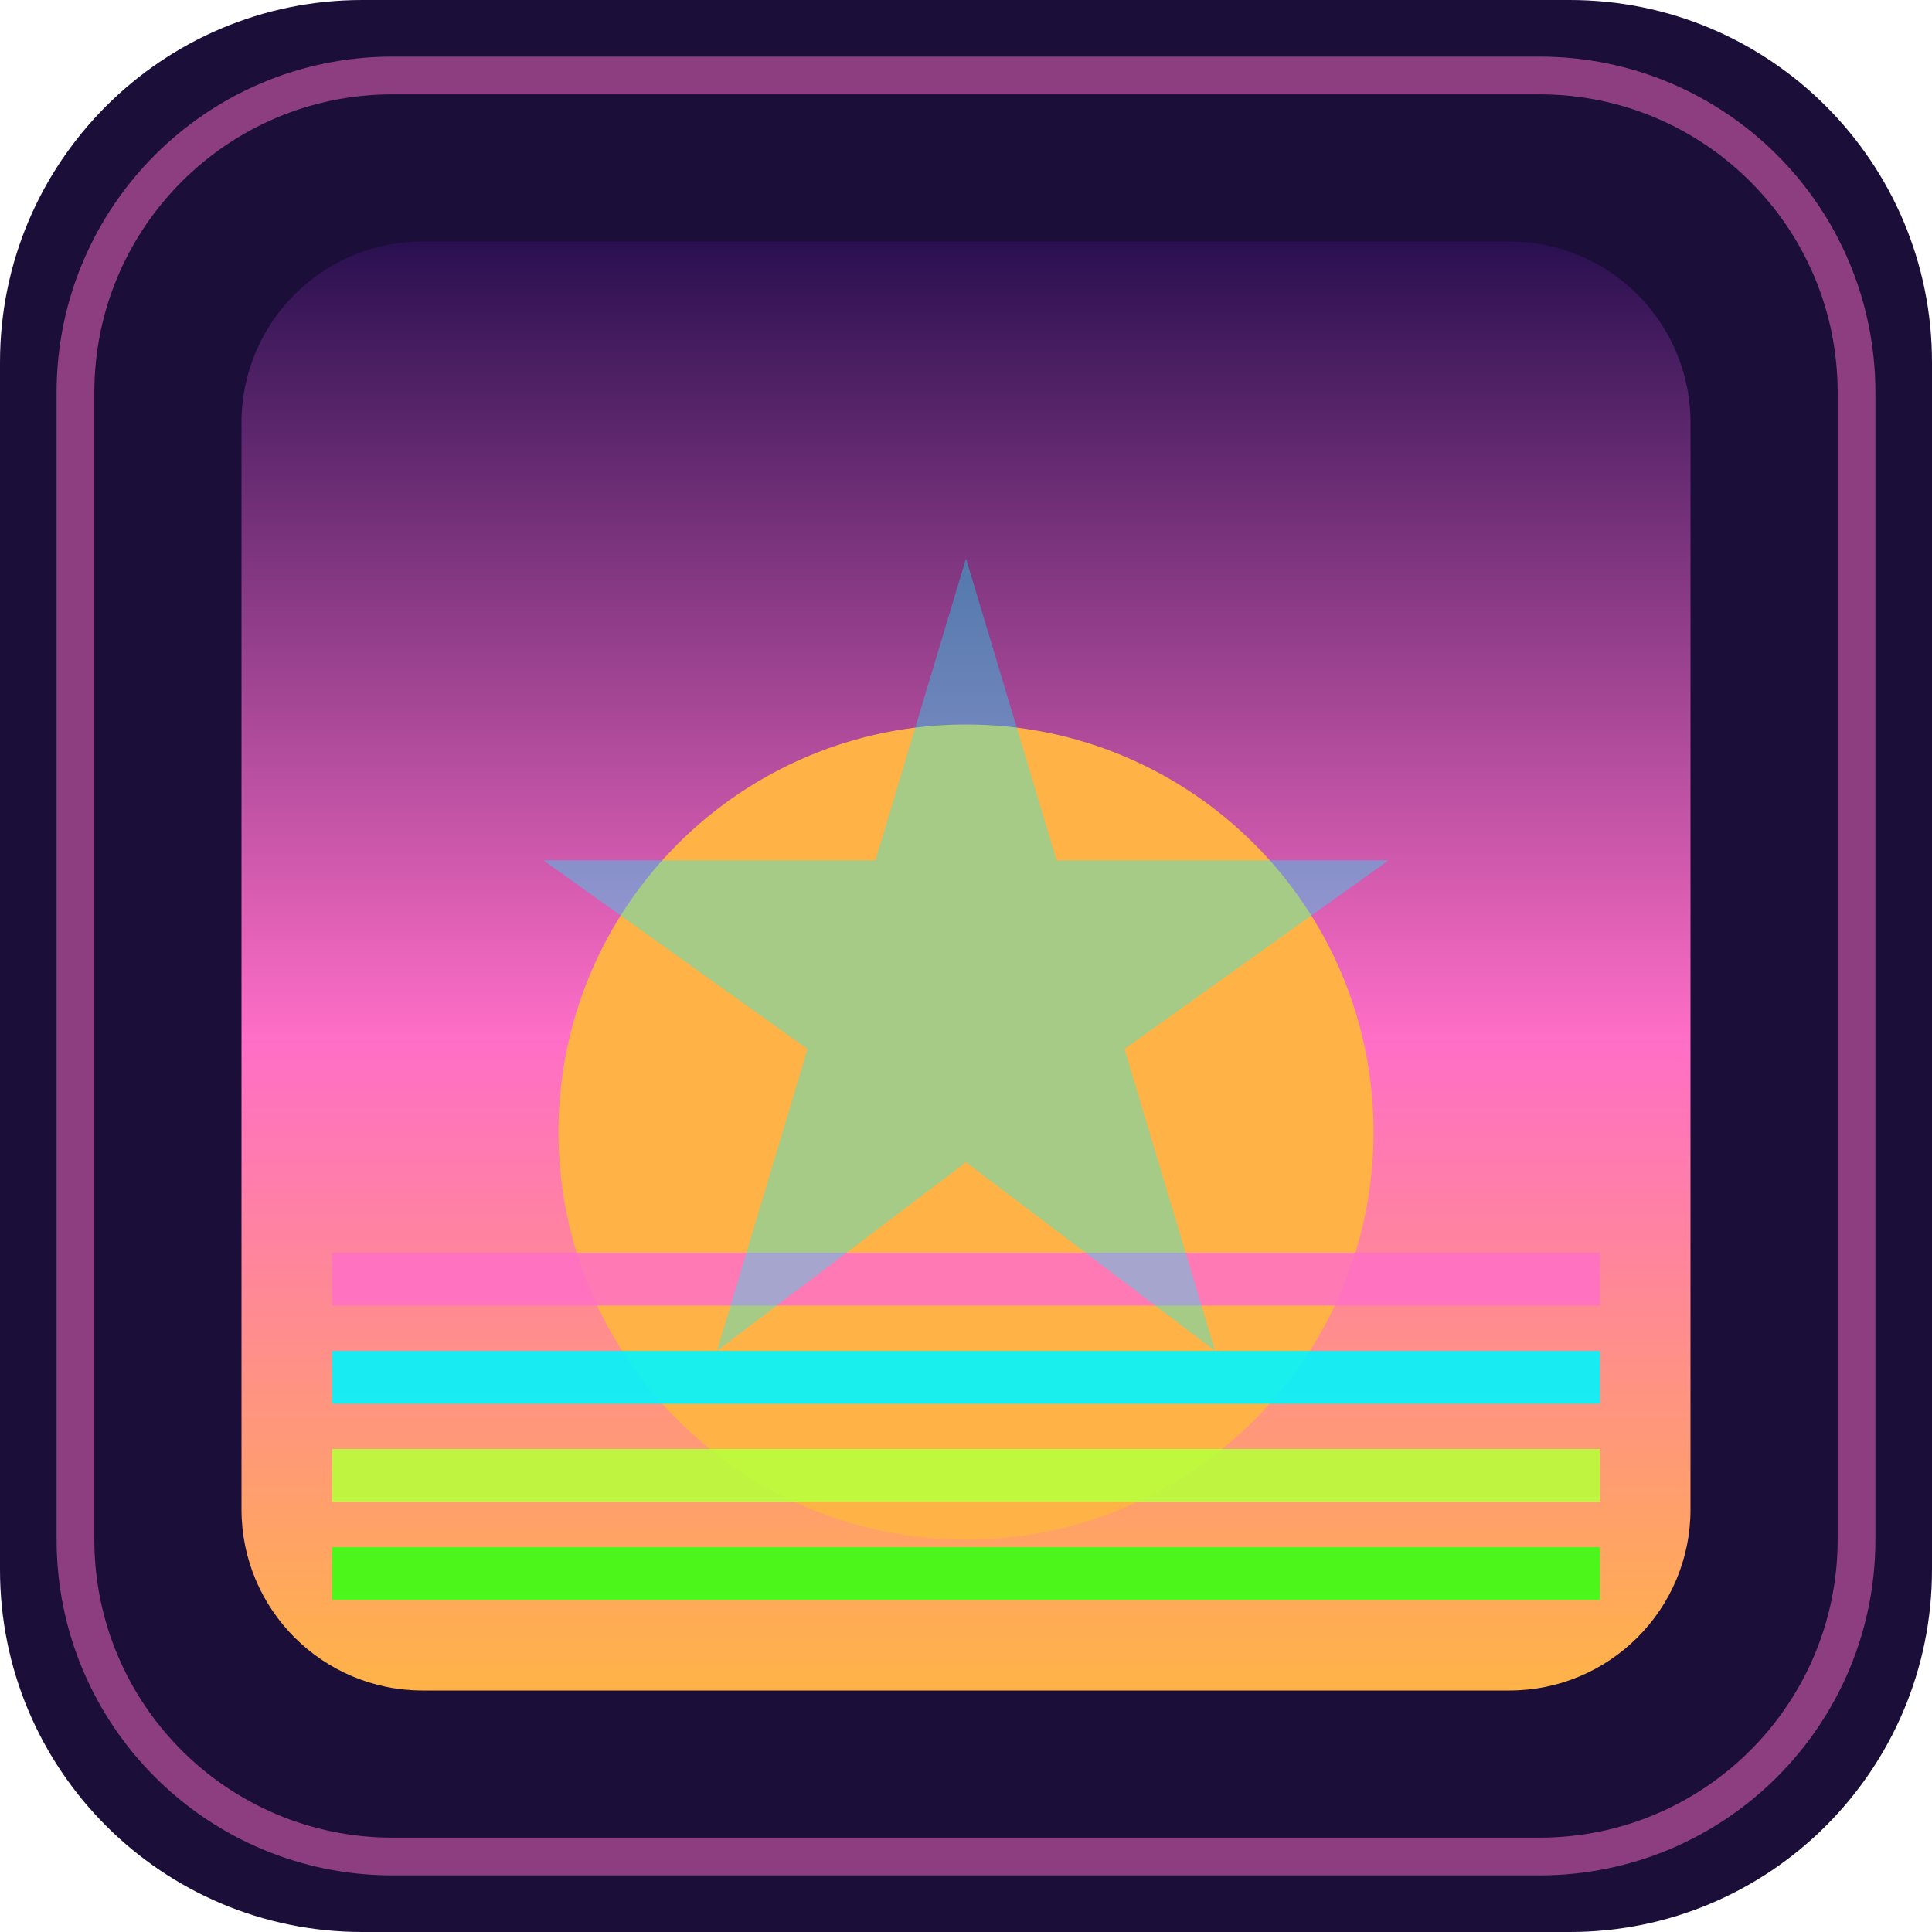
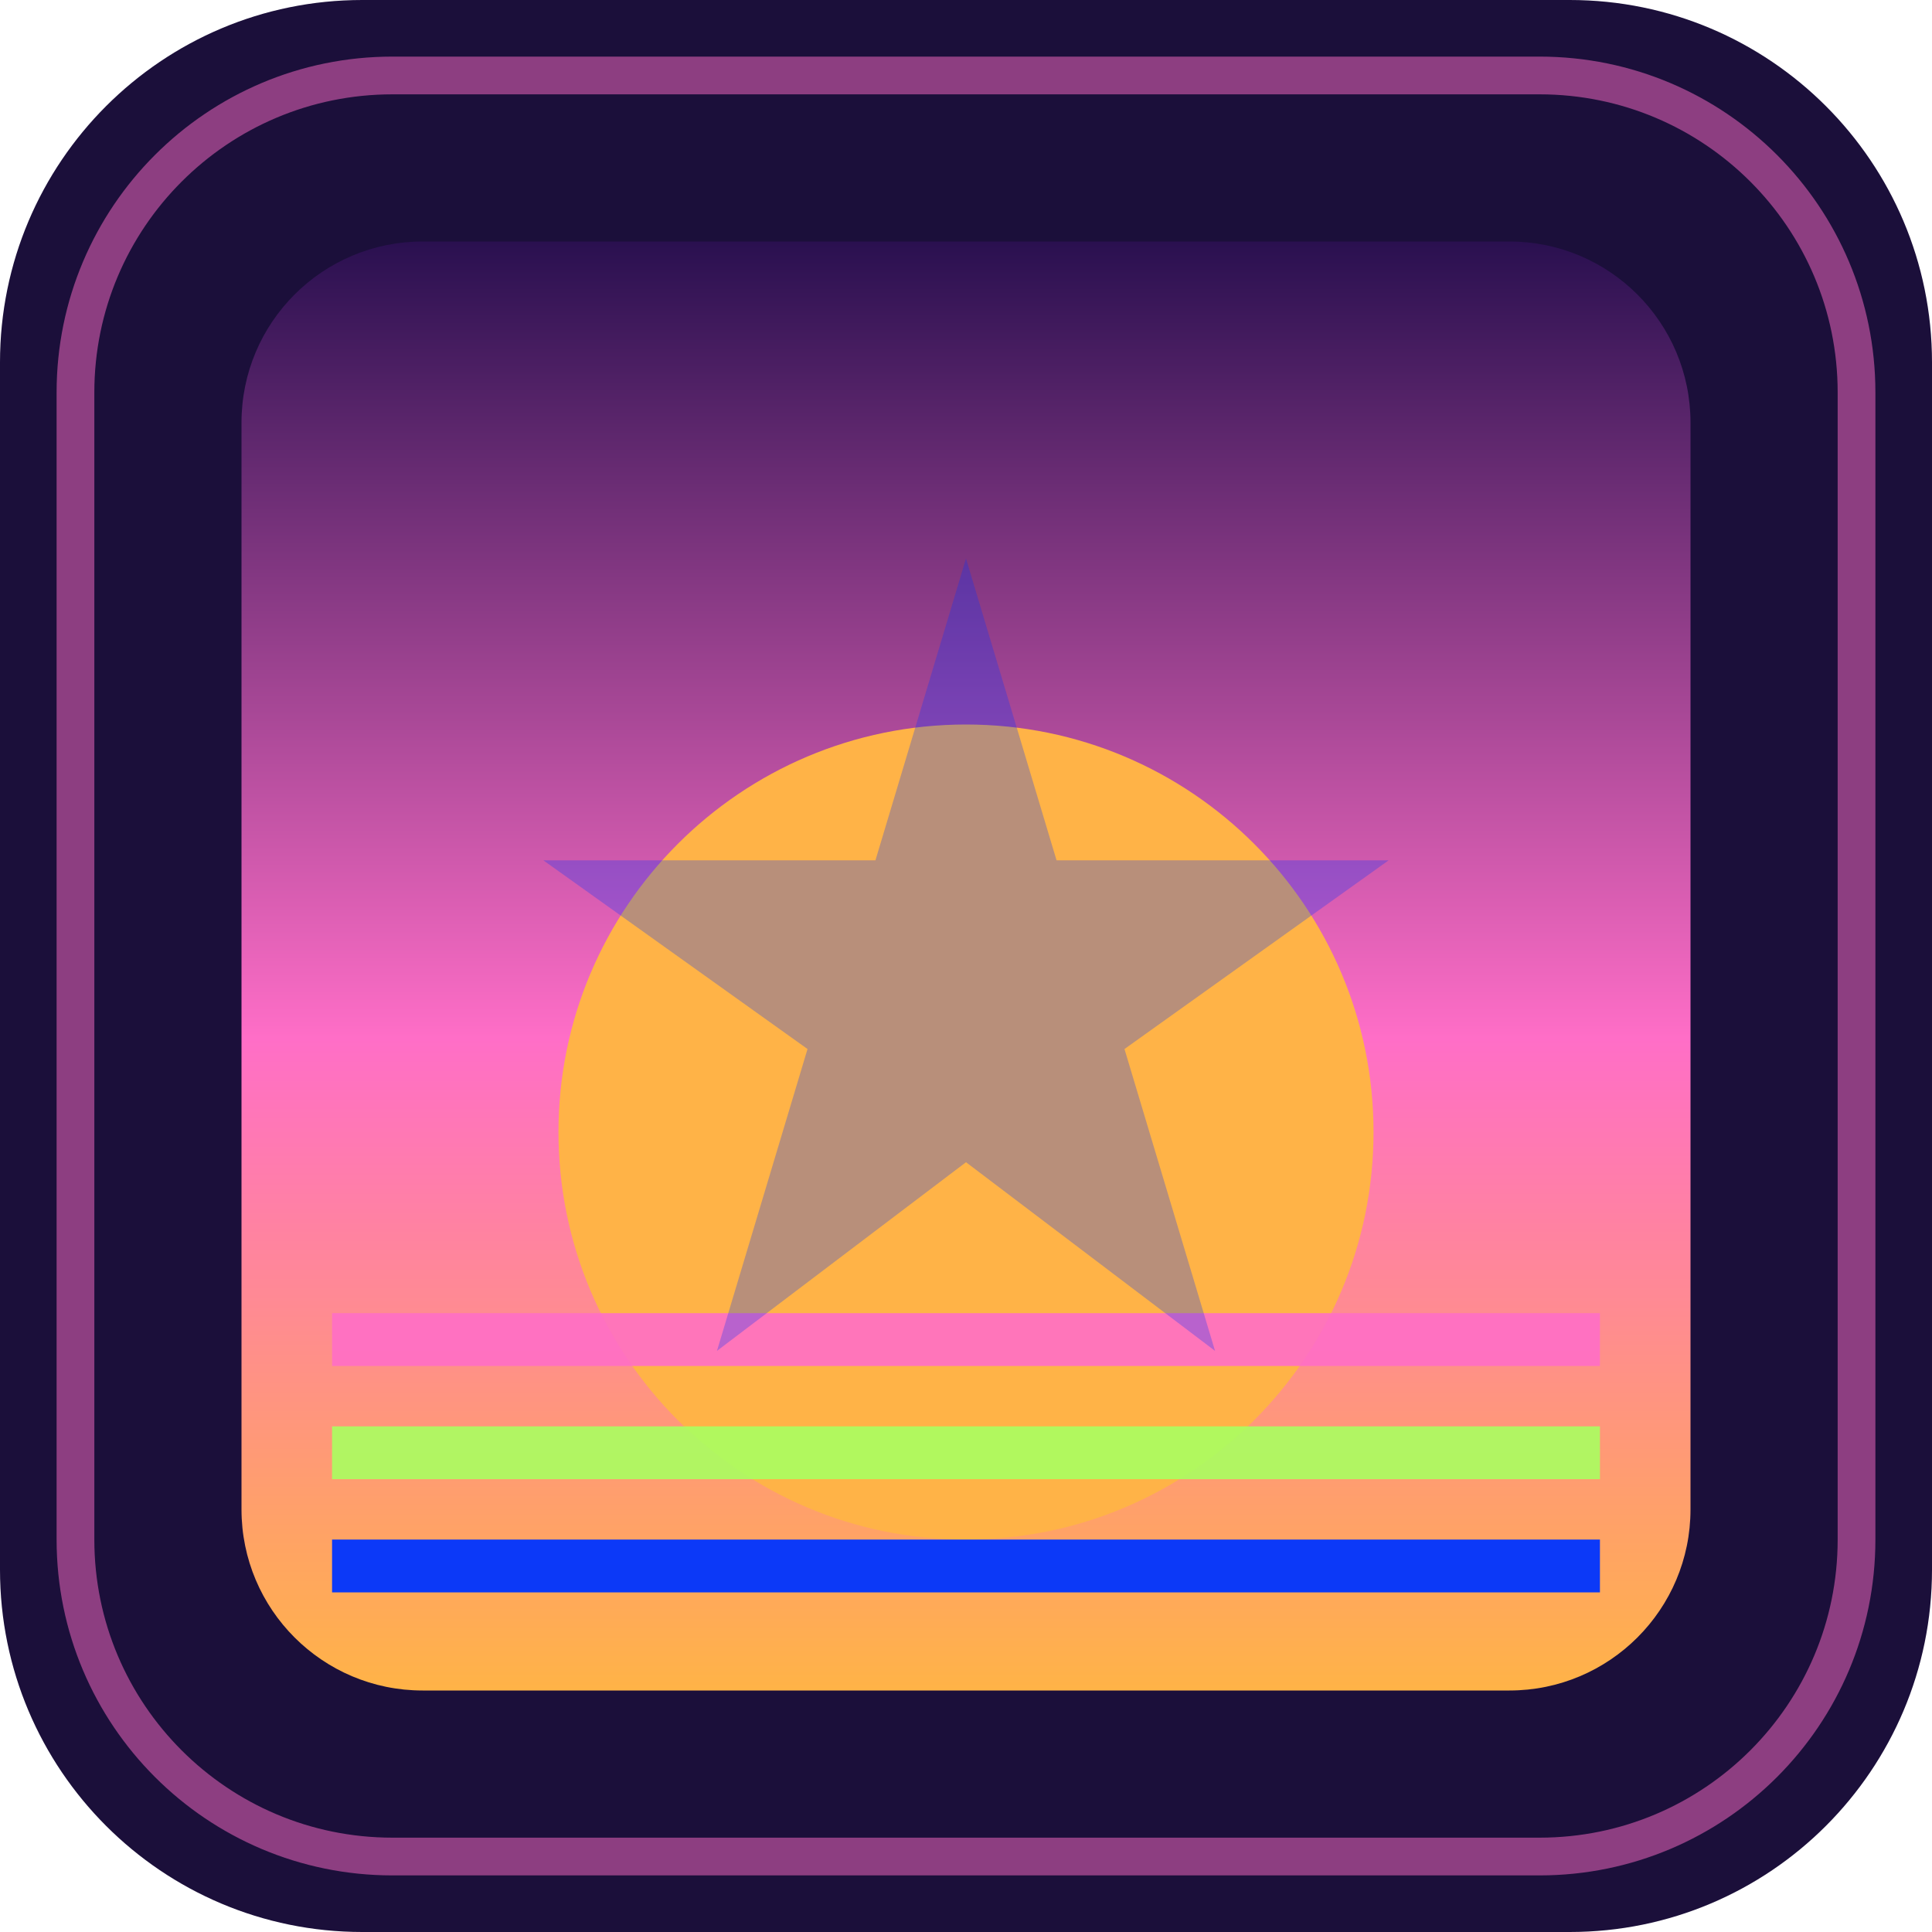
<svg xmlns="http://www.w3.org/2000/svg" viewBox="0 0 512 512" role="img" aria-label="Synth sun note icon">
  <defs>
    <linearGradient id="synth-sky" x1="0" y1="0" x2="0" y2="1">
      <stop offset="0%" stop-color="#2A1050" />
      <stop offset="55%" stop-color="#FF6EC7" />
      <stop offset="100%" stop-color="#FFB347" />
    </linearGradient>
  </defs>
  <rect width="512" height="512" rx="96" fill="#1B0F3A" />
  <rect x="20" y="20" width="472" height="472" rx="84" fill="none" stroke="#FF6EC7" stroke-width="10" opacity="0.5" />
  <rect x="64" y="64" width="384" height="384" rx="48" fill="url(#synth-sky)" />
  <circle cx="256" cy="300" r="108" fill="#FFB347" />
-   <rect x="88" y="332" width="336" height="14" fill="#FF6EC7" opacity="0.85" />
-   <rect x="88" y="358" width="336" height="14" fill="#00F5FF" opacity="0.9" />
-   <rect x="88" y="384" width="336" height="14" fill="#B8FF3C" opacity="0.9" />
-   <rect x="88" y="410" width="336" height="14" fill="#39FF14" opacity="0.9" />
-   <polygon points="256,148 280,228 368,228 298,278 322,358 256,308 190,358 214,278 144,228 232,228" fill="#00F5FF" opacity="0.35" />
+   <rect x="88" y="348" width="336" height="14" fill="#FF6EC7" opacity="0.9" />
+   <rect x="88" y="378" width="336" height="14" fill="#A8FF60" opacity="0.9" />
+   <rect x="88" y="408" width="336" height="14" fill="#0033FF" opacity="0.95" />
+   <polygon points="256,148 280,228 368,228 298,278 322,358 256,308 190,358 214,278 144,228 232,228" fill="#0033FF" opacity="0.28" />
</svg>
